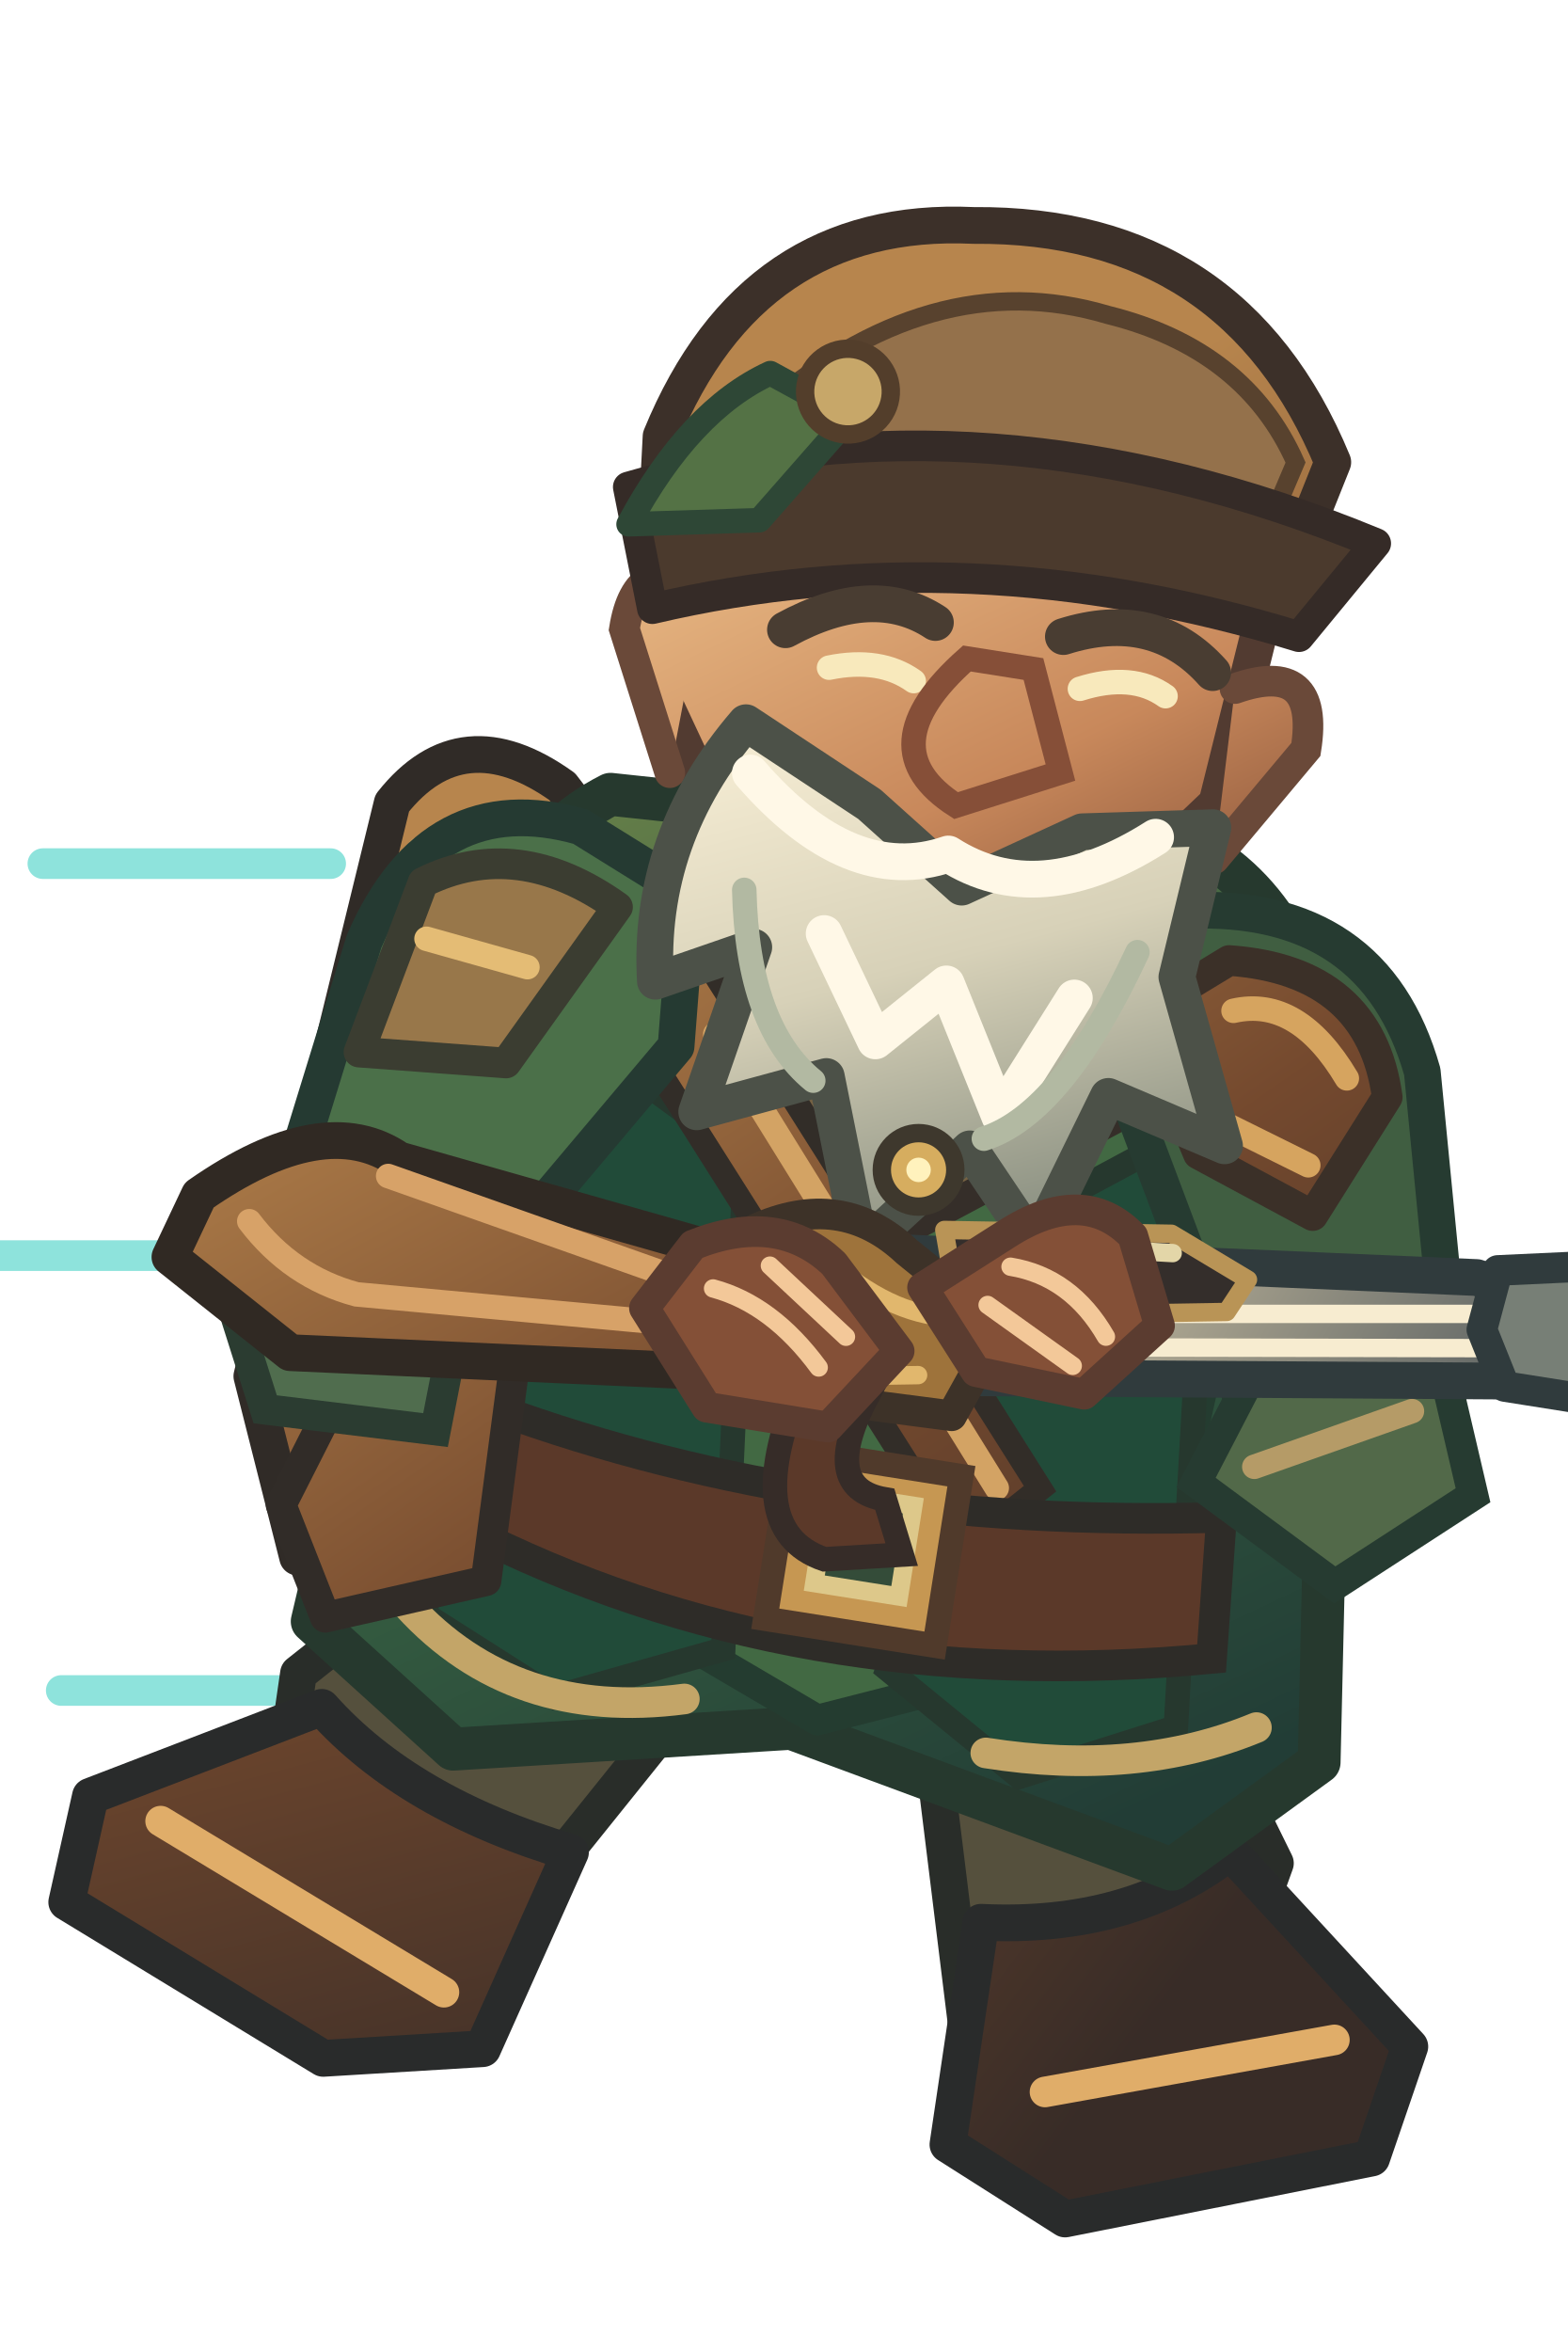
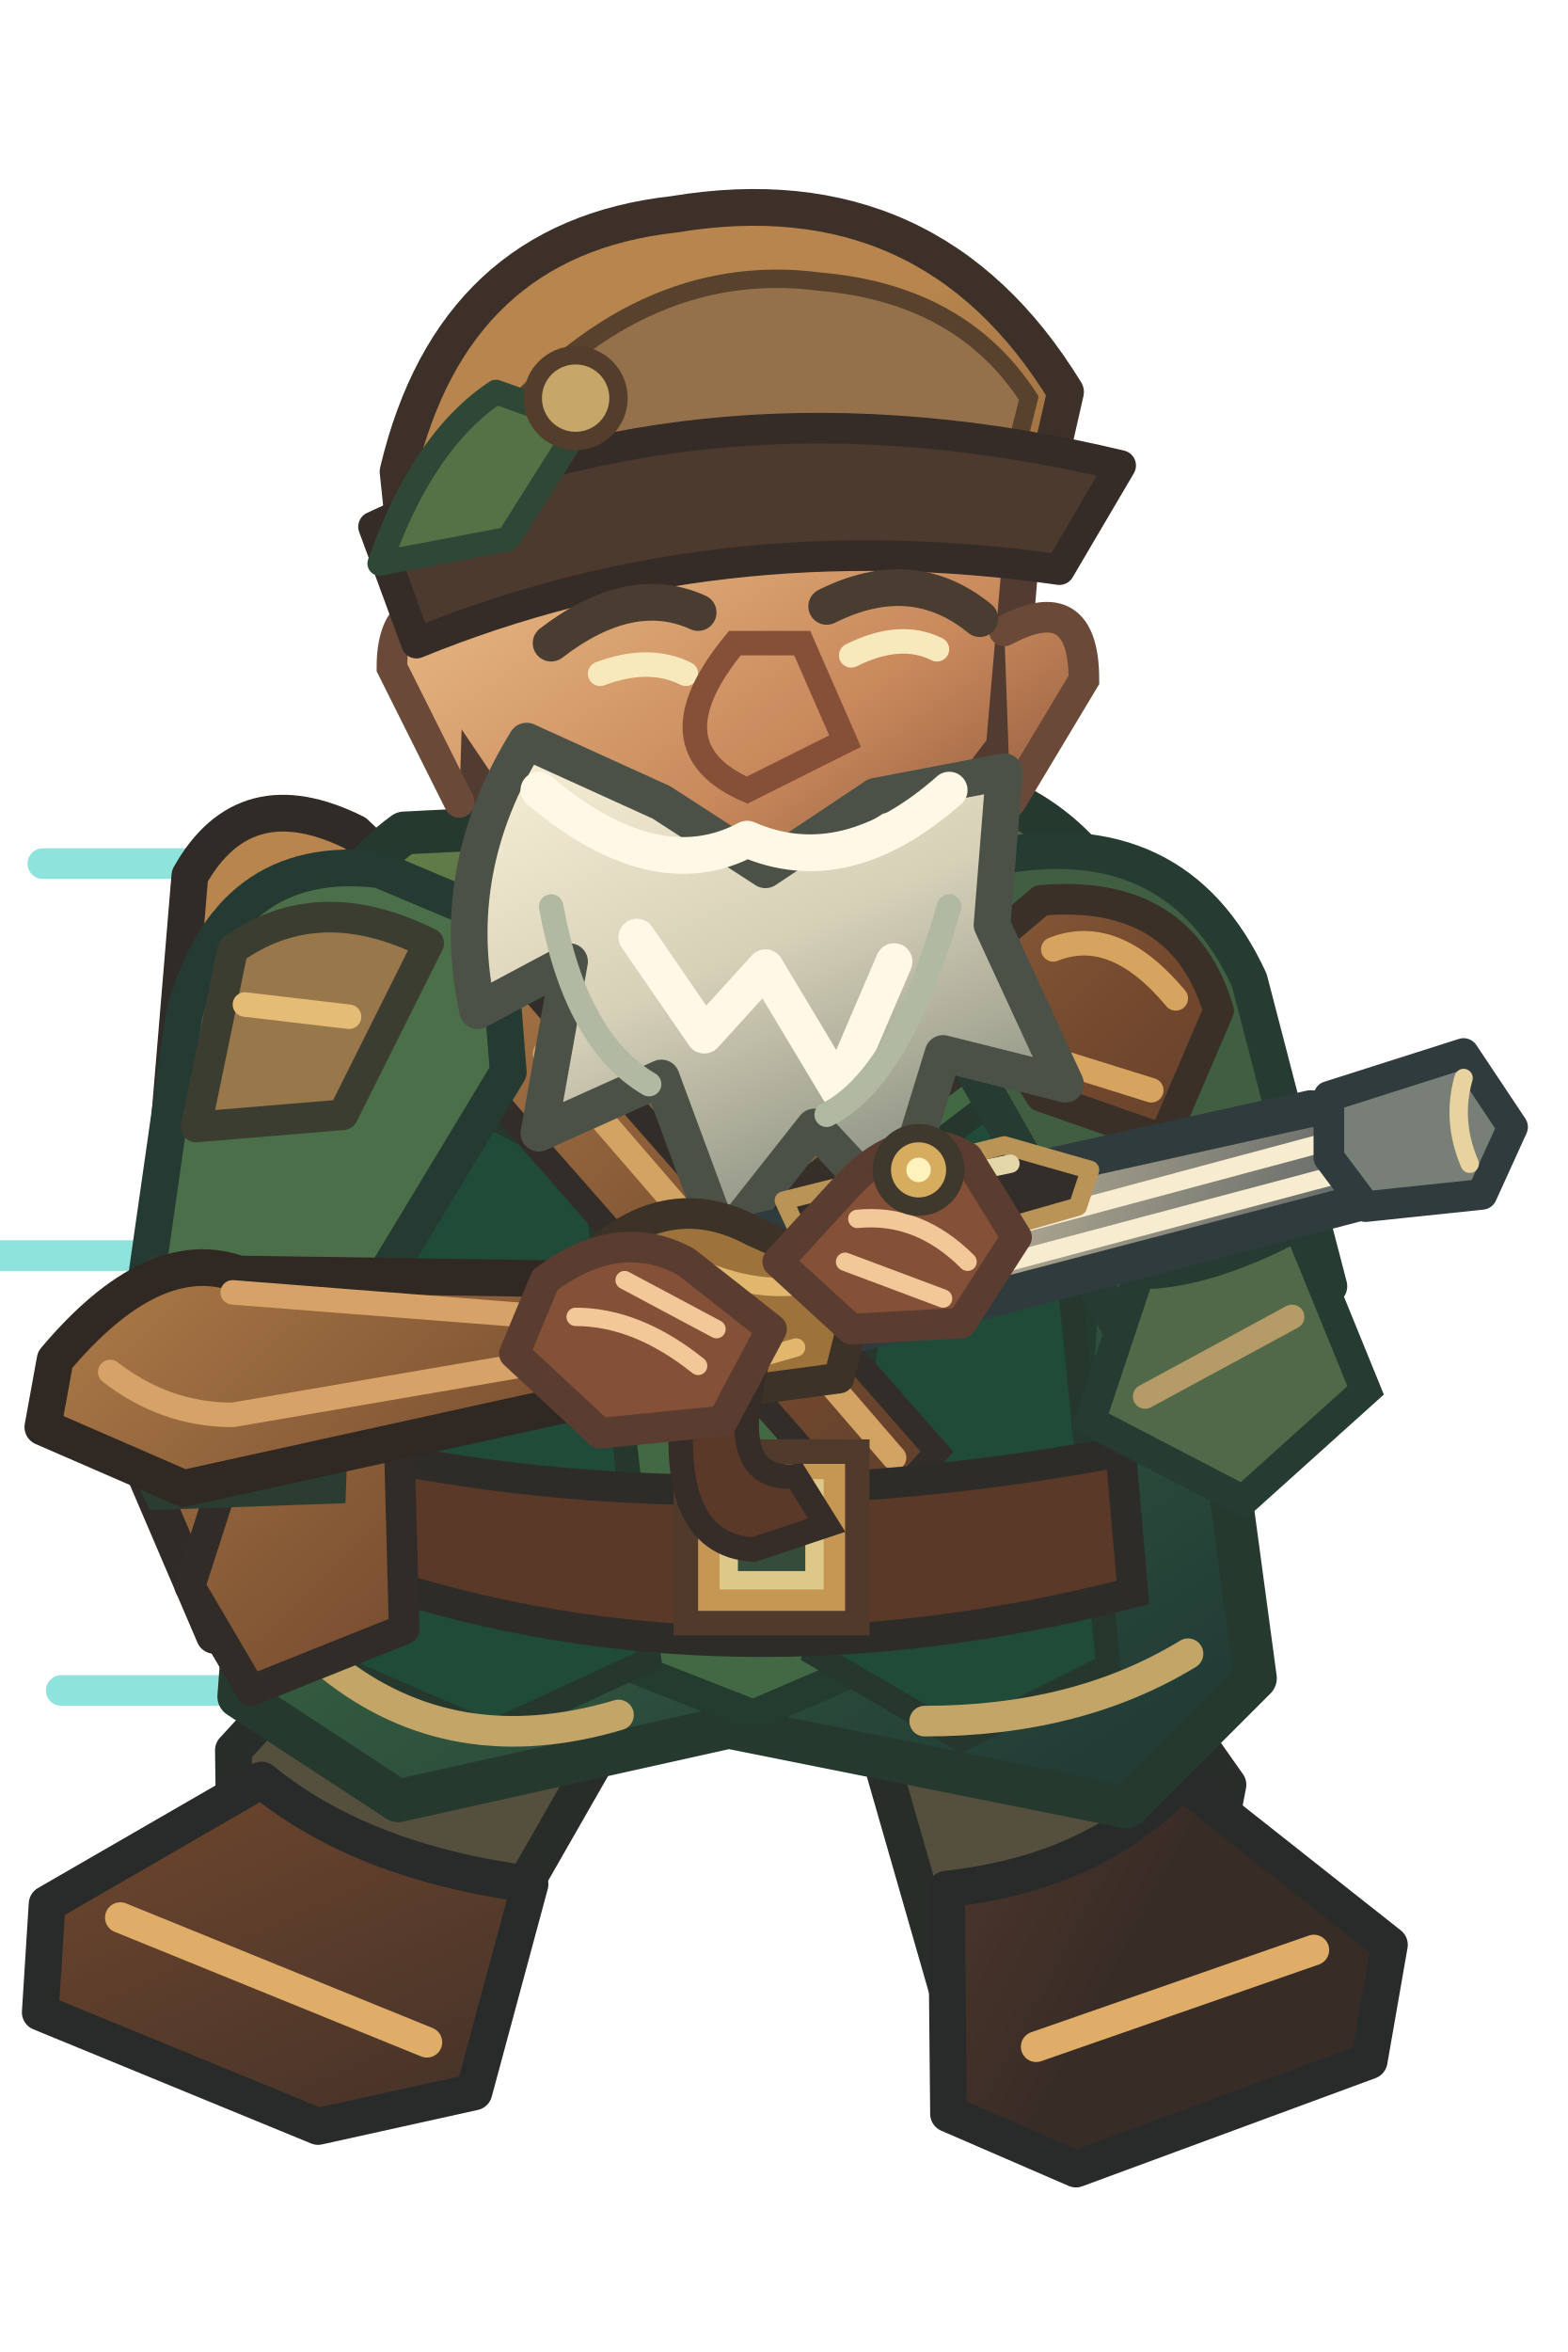
<svg xmlns="http://www.w3.org/2000/svg" width="256" height="384" viewBox="0 0 256 384" fill="none">
  <defs>
    <linearGradient id="roverSkin" x1="90" y1="69" x2="156" y2="164" gradientUnits="userSpaceOnUse">
      <stop stop-color="#efc38d" />
      <stop offset=".62" stop-color="#c8885b" />
      <stop offset="1" stop-color="#845037" />
    </linearGradient>
    <linearGradient id="roverBeard" x1="101" y1="107" x2="143" y2="202" gradientUnits="userSpaceOnUse">
      <stop stop-color="#fff5dc" />
      <stop offset=".55" stop-color="#d7d1b8" />
      <stop offset="1" stop-color="#888e80" />
    </linearGradient>
    <linearGradient id="roverCoat" x1="69" y1="135" x2="177" y2="293" gradientUnits="userSpaceOnUse">
      <stop stop-color="#667f49" />
      <stop offset=".55" stop-color="#345b40" />
      <stop offset="1" stop-color="#223d36" />
    </linearGradient>
    <linearGradient id="roverLeather" x1="38" y1="164" x2="186" y2="318" gradientUnits="userSpaceOnUse">
      <stop stop-color="#b7854d" />
      <stop offset=".5" stop-color="#74492e" />
      <stop offset="1" stop-color="#382c27" />
    </linearGradient>
    <linearGradient id="roverMetal" x1="123" y1="174" x2="245" y2="205" gradientUnits="userSpaceOnUse">
      <stop stop-color="#eee4bd" />
      <stop offset=".4" stop-color="#afa892" />
      <stop offset="1" stop-color="#4a5358" />
    </linearGradient>
  </defs>
  <g id="hero-motion" transform="translate(-5 -3)">
    <g id="pose-speed-trails">
      <path d="M12 144h47M5 208h41M15 279h36" fill="none" stroke="#8ee3dc" stroke-width="5" stroke-linecap="round" stroke-linejoin="round" />
    </g>
-     <g id="hero-body" transform="rotate(9 128 350)">
+     <g id="hero-body" transform="rotate(0 128 350)">
      <path d="M63 139q-18-9-27 7l-8 96 12 28 35-13 9-98z" fill="url(#roverLeather)" stroke="#302b27" stroke-width="6" stroke-linejoin="round" />
      <path d="M42 153q10-8 23-3m-24 54 28 6m-28 31 28 3" stroke="#d1a064" stroke-width="5" stroke-linecap="round" />
      <g id="pose-left-leg" transform="rotate(20 116 261)">
        <path d="M72 276q21-10 44 1l-10 58-38 6-11-29z" fill="#55503d" stroke="#292d29" stroke-width="6" stroke-linejoin="round" />
        <path d="M63 315q20 7 47 1l3 35-22 14-49-2-5-17z" fill="url(#roverLeather)" stroke="#292b2b" stroke-width="6" stroke-linejoin="round" />
        <path d="M49 344l54 2" stroke="#e0ad69" stroke-width="5" stroke-linecap="round" />
        <path d="M75 292l27 1" stroke="#b4aa7a" stroke-width="5" stroke-linecap="round" />
      </g>
      <g id="pose-right-leg" transform="rotate(-18 140 261)">
        <path d="M140 274q19-10 39-3l13 42-16 29-38-10z" fill="#55503d" stroke="#292d29" stroke-width="6" stroke-linejoin="round" />
        <path d="M143 315q24 5 42-5l24 36-9 17-51 2-17-15z" fill="url(#roverLeather)" stroke="#292b2b" stroke-width="6" stroke-linejoin="round" />
        <path d="M149 344l48-1" stroke="#e0ad69" stroke-width="5" stroke-linecap="round" />
        <path d="M149 289l28-5" stroke="#b4aa7a" stroke-width="5" stroke-linecap="round" />
      </g>
      <path d="M71 139q-18 13-20 47l-7 94 26 17 54-12 65 13 21-21-14-104q-7-30-26-39z" fill="url(#roverCoat)" stroke="#26392e" stroke-width="7" stroke-linejoin="round" />
      <path d="M82 151q39-17 82-4l20 35-5 79-51 22-51-20-13-76z" fill="#426943" stroke="#243c30" stroke-width="5" stroke-linejoin="round" />
      <path d="M73 179q-10 47-11 97l23 10 26-12-9-80zm103-3 10 99-24 12-24-14 13-78z" fill="#214b39" stroke="#26382e" stroke-width="4" />
      <path d="M59 275q20 16 47 8m50 1q25 0 43-11" stroke="#c3a568" stroke-width="5" stroke-linecap="round" />
      <path d="M83 154q16 12 43 15l35-18 12 18-45 34-55-28z" fill="#766243" stroke="#352e29" stroke-width="5" stroke-linejoin="round" />
      <path d="M86 158 158 240l-11 12-73-83z" fill="url(#roverLeather)" stroke="#322d28" stroke-width="4" />
      <path d="M94 175 151 241m-30-65 37-20" stroke="#d3a364" stroke-width="4" stroke-linecap="round" />
      <path d="M68 241q56 11 120-1l2 23q-66 17-124-2z" fill="#5b3929" stroke="#2e2c28" stroke-width="5" />
      <path d="M117 240h28v28h-28z" fill="#c69752" stroke="#503a2b" stroke-width="4" />
      <path d="M124 246h14v15h-14z" fill="#344c39" stroke="#ddc88a" stroke-width="3" />
      <path d="M46 231q10-6 24 0l1 38-25 10-10-17z" fill="url(#roverLeather)" stroke="#312c28" stroke-width="5" stroke-linejoin="round" />
-       <path d="M67 145q-25-3-32 24l-7 49 31 8 29-48-2-25z" fill="#4b7049" stroke="#253a32" stroke-width="6" stroke-linejoin="round" />
-       <path d="M43 158q14-10 32-1l-14 28-24 2z" fill="#98774a" stroke="#3b3d31" stroke-width="5" stroke-linejoin="round" />
-       <path d="M45 167 62 169" stroke="#e4bc75" stroke-width="4" stroke-linecap="round" />
-       <path d="M31 211q15 6 29 7l-1 28-28 1-9-18z" fill="#506d4e" stroke="#2b3c31" stroke-width="5" />
-       <path d="M33 227 57 233" stroke="#d4b47d" stroke-width="4" stroke-linecap="round" />
-       <path d="M167 143q30-6 42 20l13 50-30 14-29-51z" fill="#405e41" stroke="#263b31" stroke-width="6" stroke-linejoin="round" />
-       <path d="M175 150q23-2 29 18l-9 21-20-7-13-21z" fill="url(#roverLeather)" stroke="#3b3028" stroke-width="5" stroke-linejoin="round" />
-       <path d="M177 158q10-4 20 8m-20 10 16 5" stroke="#d6a45f" stroke-width="4" stroke-linecap="round" />
-       <path d="M191 211q11 0 26-8l11 27-20 18-25-13z" fill="#526949" stroke="#263b31" stroke-width="5" />
-       <path d="M192 231 216 218" stroke="#b59b67" stroke-width="4" stroke-linecap="round" />
+       <g id="pose-rifle-left-arm" transform="rotate(0 128 171)">
+         <path d="M67 145q-25-3-32 24l-7 49 31 8 29-48-2-25z" fill="#4b7049" stroke="#253a32" stroke-width="6" stroke-linejoin="round" />
+         <path d="M43 158q14-10 32-1l-14 28-24 2z" fill="#98774a" stroke="#3b3d31" stroke-width="5" stroke-linejoin="round" />
+         <path d="M45 167 62 169" stroke="#e4bc75" stroke-width="4" stroke-linecap="round" />
+         <path d="M31 211q15 6 29 7l-1 28-28 1-9-18z" fill="#506d4e" stroke="#2b3c31" stroke-width="5" />
+         <path d="M33 227 57 233" stroke="#d4b47d" stroke-width="4" stroke-linecap="round" />
+       </g>
+       <g id="pose-rifle-right-arm" transform="rotate(0 128 171)">
+         <path d="M167 143q30-6 42 20l13 50-30 14-29-51z" fill="#405e41" stroke="#263b31" stroke-width="6" stroke-linejoin="round" />
+         <path d="M175 150q23-2 29 18l-9 21-20-7-13-21z" fill="url(#roverLeather)" stroke="#3b3028" stroke-width="5" stroke-linejoin="round" />
+         <path d="M177 158q10-4 20 8m-20 10 16 5" stroke="#d6a45f" stroke-width="4" stroke-linecap="round" />
+         <path d="M191 211q11 0 26-8l11 27-20 18-25-13z" fill="#526949" stroke="#263b31" stroke-width="5" />
+         <path d="M192 231 216 218" stroke="#b59b67" stroke-width="4" stroke-linecap="round" />
+       </g>
      <path d="M80 88q5-33 42-38 36-3 51 29l-4 46-26 34-46-7-23-34z" fill="url(#roverSkin)" stroke="#523b31" stroke-width="6" stroke-linejoin="round" />
      <path d="M81 103q-12-4-12 9l11 22m89-28q13-7 13 8l-12 20" fill="url(#roverSkin)" stroke="#6a4939" stroke-width="5" stroke-linecap="round" />
      <path d="M70 80q9-38 45-42 42-7 64 29l-5 22q-51-5-102 10z" fill="url(#roverLeather)" stroke="#3c3029" stroke-width="6" stroke-linejoin="round" />
      <path d="M85 74q24-29 54-25 23 2 34 19l-3 12q-46-4-88 12z" fill="#94714b" stroke="#58422e" stroke-width="3" />
      <path d="M66 89q55-26 122-10l-10 17q-56-8-105 12z" fill="#4b3a2d" stroke="#352b27" stroke-width="5" stroke-linejoin="round" />
      <path d="M86 67q-12 8-19 28l21-4 12-19z" fill="#547245" stroke="#2e4736" stroke-width="4" stroke-linejoin="round" />
      <circle cx="99" cy="68" r="7" fill="#c7a769" stroke="#533e2b" stroke-width="3" />
      <path d="M95 108q13-10 24-5m21-1q14-7 25 2" stroke="#493d32" stroke-width="6" stroke-linecap="round" />
      <path d="M103 113q8-3 14 0m27-3q8-4 14-1" stroke="#f8e9bc" stroke-width="4" stroke-linecap="round" />
      <path d="M125 108q-14 17 2 24l16-8-7-16z" fill="url(#roverSkin)" stroke="#864f38" stroke-width="4" />
      <path d="M91 124q-13 21-8 44l15-8-5 28 20-9 10 27 15-19 13 14 8-26 20 5-12-26 2-25-21 4-18 12-17-11z" fill="url(#roverBeard)" stroke="#4c5148" stroke-width="6" stroke-linejoin="round" />
      <path d="M93 132q19 16 34 8 16 7 33-8m-51 24 11 16 10-11 12 20 9-21" stroke="#fff8e7" stroke-width="6" stroke-linecap="round" stroke-linejoin="round" />
      <path d="M95 151q4 22 16 29m49-29q-8 28-20 34" stroke="#b2b9a2" stroke-width="4" stroke-linecap="round" />
-       <g id="pose-rifle-hold" transform="rotate(6 118 228)">
-         <g id="hero-weapon" transform="rotate(0 118 228)">
+       <g id="pose-rifle-hold" transform="rotate(0 128 171)">
+         <g id="hero-weapon">
          <path d="M14 225q16-19 30-14l67 1 15 14-91 20-23-10z" fill="url(#roverLeather)" stroke="#302923" stroke-width="6" stroke-linejoin="round" />
          <path d="M23 227q9 7 20 7l70-12m-70-8 64 5" stroke="#d7a268" stroke-width="4" stroke-linecap="round" />
          <path d="M111 208 219 184l19 1-2 12-111 29-14-7z" fill="url(#roverMetal)" stroke="#303b3d" stroke-width="6" stroke-linejoin="round" />
          <path d="M130 214 227 188m-91 30 94-25" stroke="#f7ecd0" stroke-width="3" stroke-linecap="round" />
          <path d="M222 182 244 175l8 12-5 11-19 2-6-8z" fill="#777f76" stroke="#303b3d" stroke-width="5" stroke-linejoin="round" />
          <path d="M244 179q-2 7 1 14" stroke="#e7d2a0" stroke-width="3" stroke-linecap="round" />
          <path d="M103 207q12-10 25-3l18 8-4 16-30 4-13-13z" fill="#9e733b" stroke="#3d3228" stroke-width="5" stroke-linejoin="round" />
          <path d="M113 207q12 7 22 6m-14 14 14-4" stroke="#e1b76d" stroke-width="3" stroke-linecap="round" />
          <path d="M117 228q-4 27 11 28l12-4-5-8q-11 1-7-16z" fill="#5b3929" stroke="#362c28" stroke-width="4" />
          <path d="M133 199 169 190l14 4-2 6-42 12z" fill="#342e2b" stroke="#b99456" stroke-width="3" stroke-linejoin="round" />
          <path d="M141 199 170 193" stroke="#e3d6a8" stroke-width="3" stroke-linecap="round" />
        </g>
        <path d="M94 212q12-9 23-3l14 11-8 15-20 2-14-13z" fill="url(#roverSkin)" stroke="#5b3c30" stroke-width="5" stroke-linejoin="round" />
        <path d="M99 218q10 0 20 8m-12-14 15 8" stroke="#f3c899" stroke-width="3" stroke-linecap="round" />
        <path d="M143 197q10-11 20-5l8 13-9 14-18 1-12-11z" fill="url(#roverSkin)" stroke="#5b3c30" stroke-width="5" stroke-linejoin="round" />
        <path d="M145 202q10-1 18 7m-20 0 16 6" stroke="#f3c899" stroke-width="3" stroke-linecap="round" />
      </g>
    </g>
    <g id="hero-accessory">
      <circle cx="155" cy="194" r="6" fill="#d6ad5f" stroke="#3e382d" stroke-width="3" />
      <circle cx="155" cy="194" r="2" fill="#fff2bd">
        </circle>
    </g>
  </g>
</svg>
